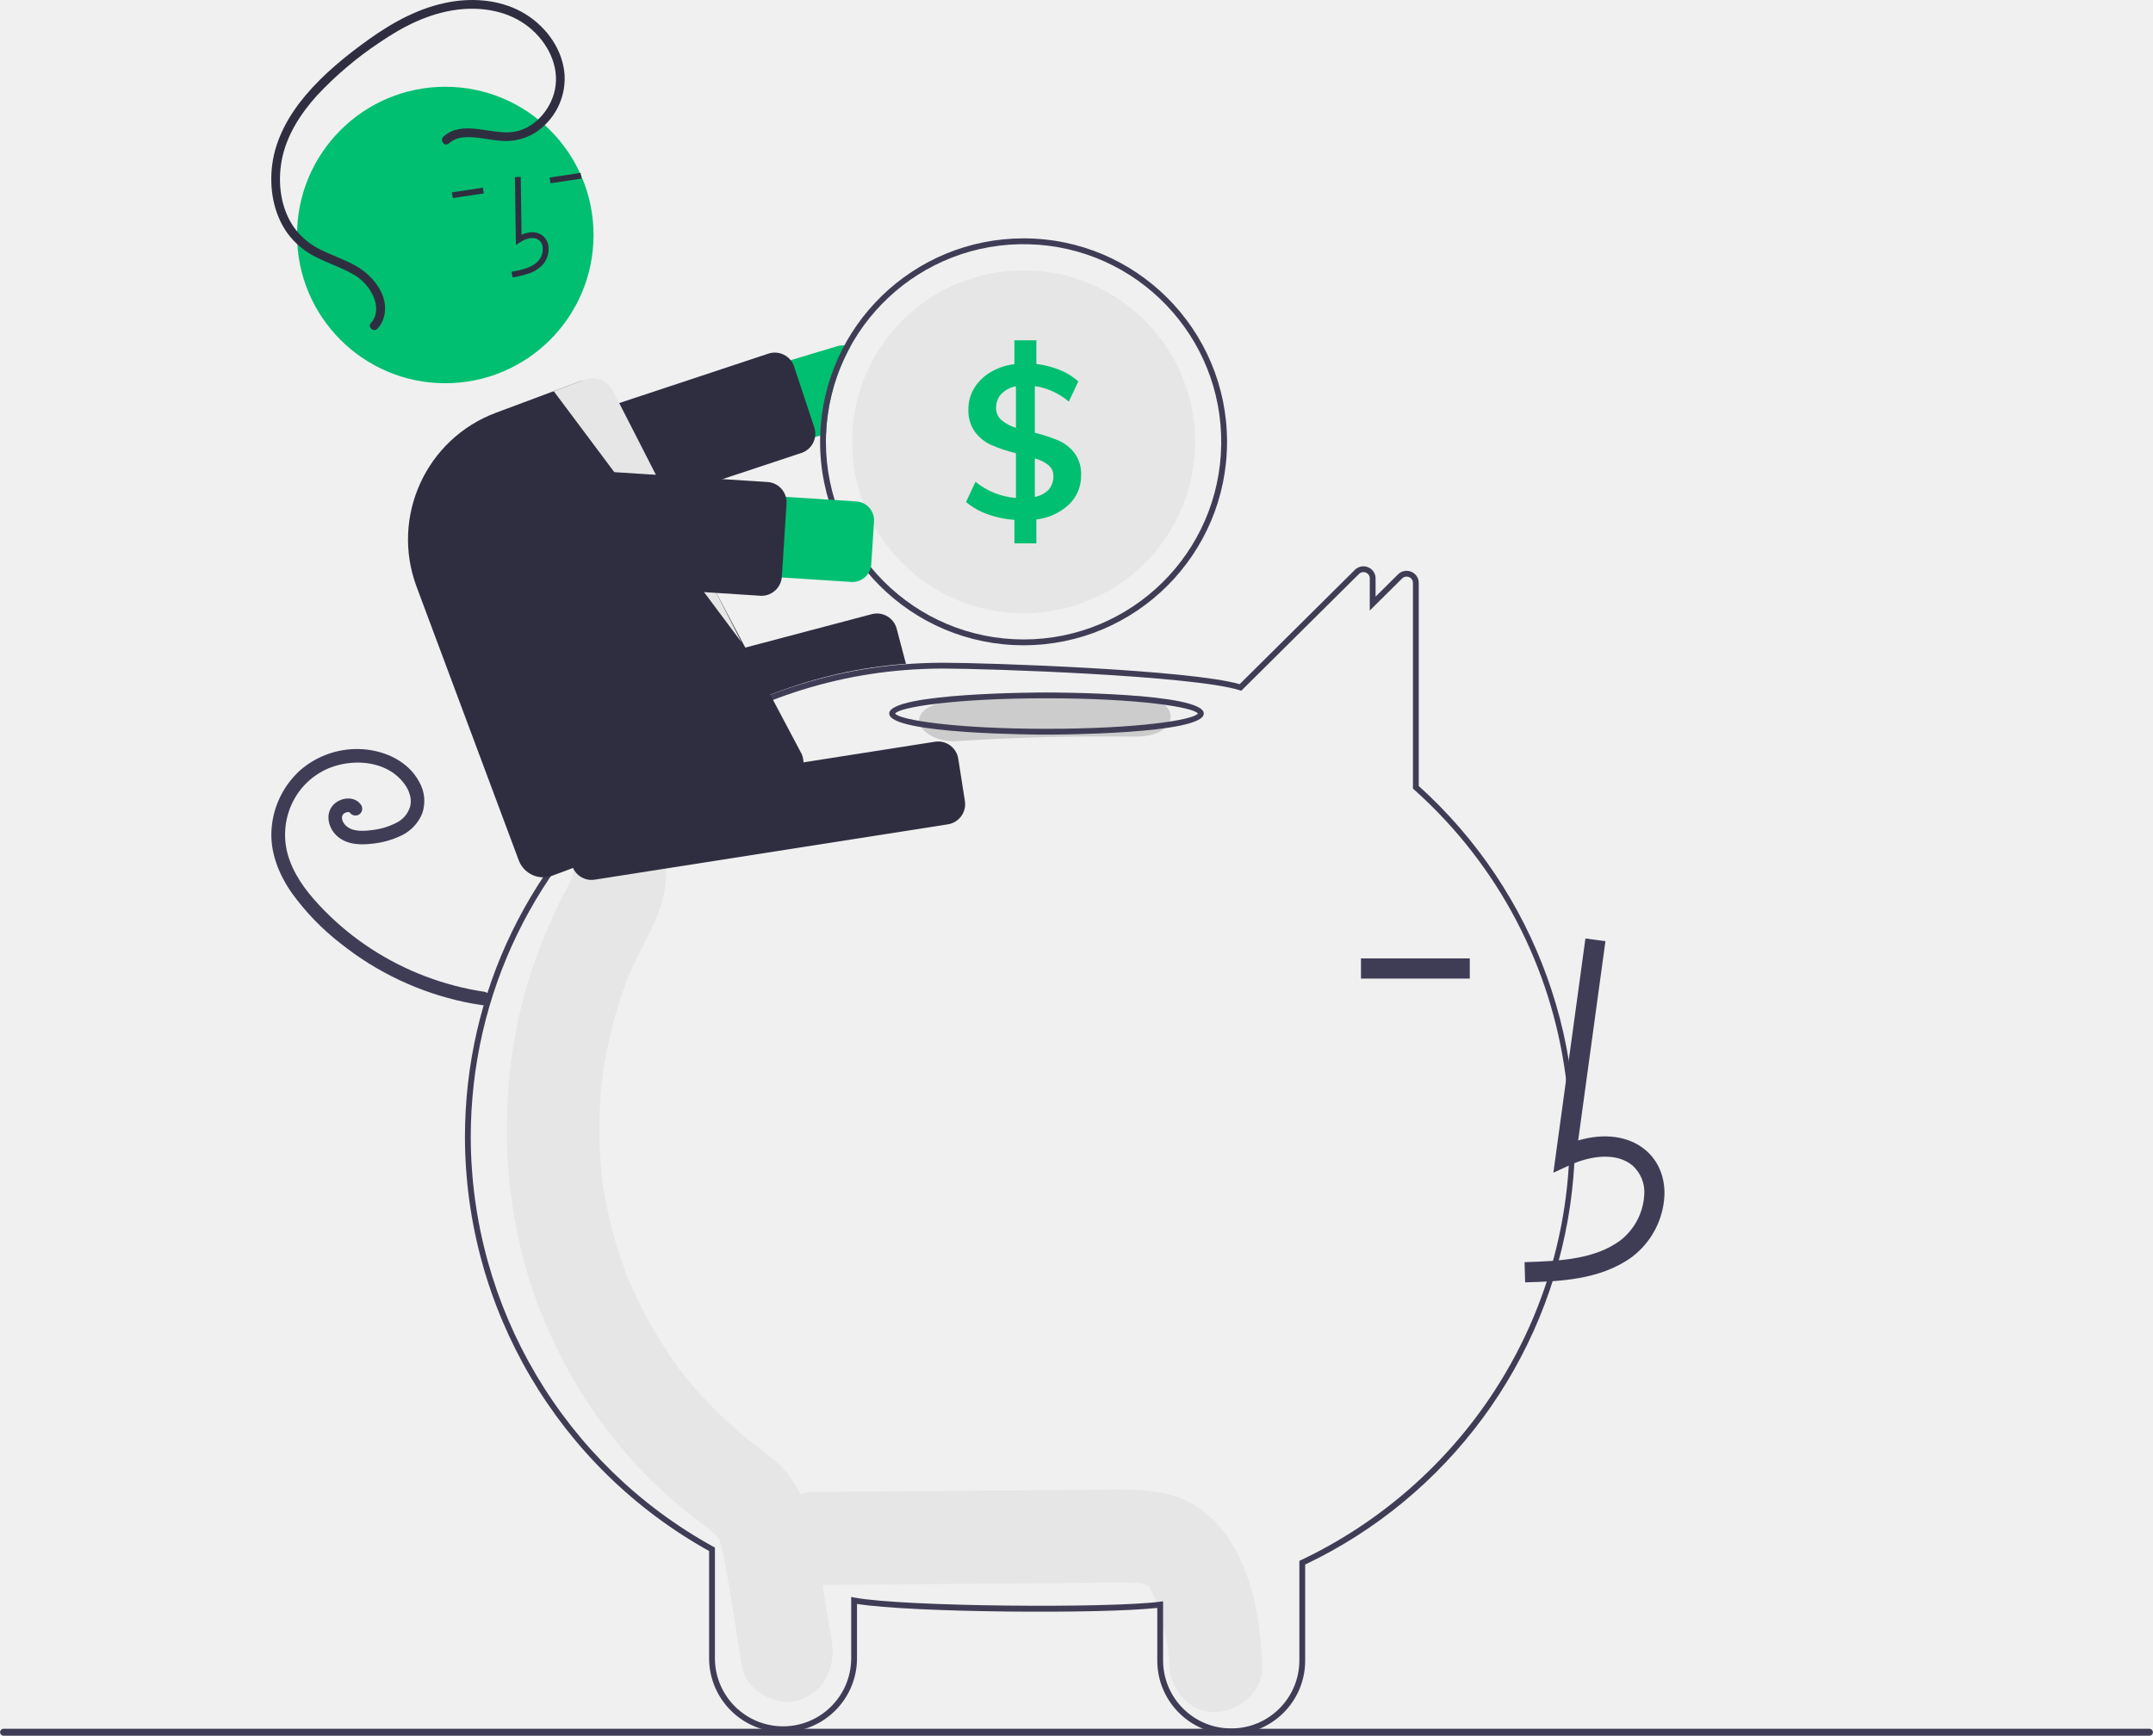
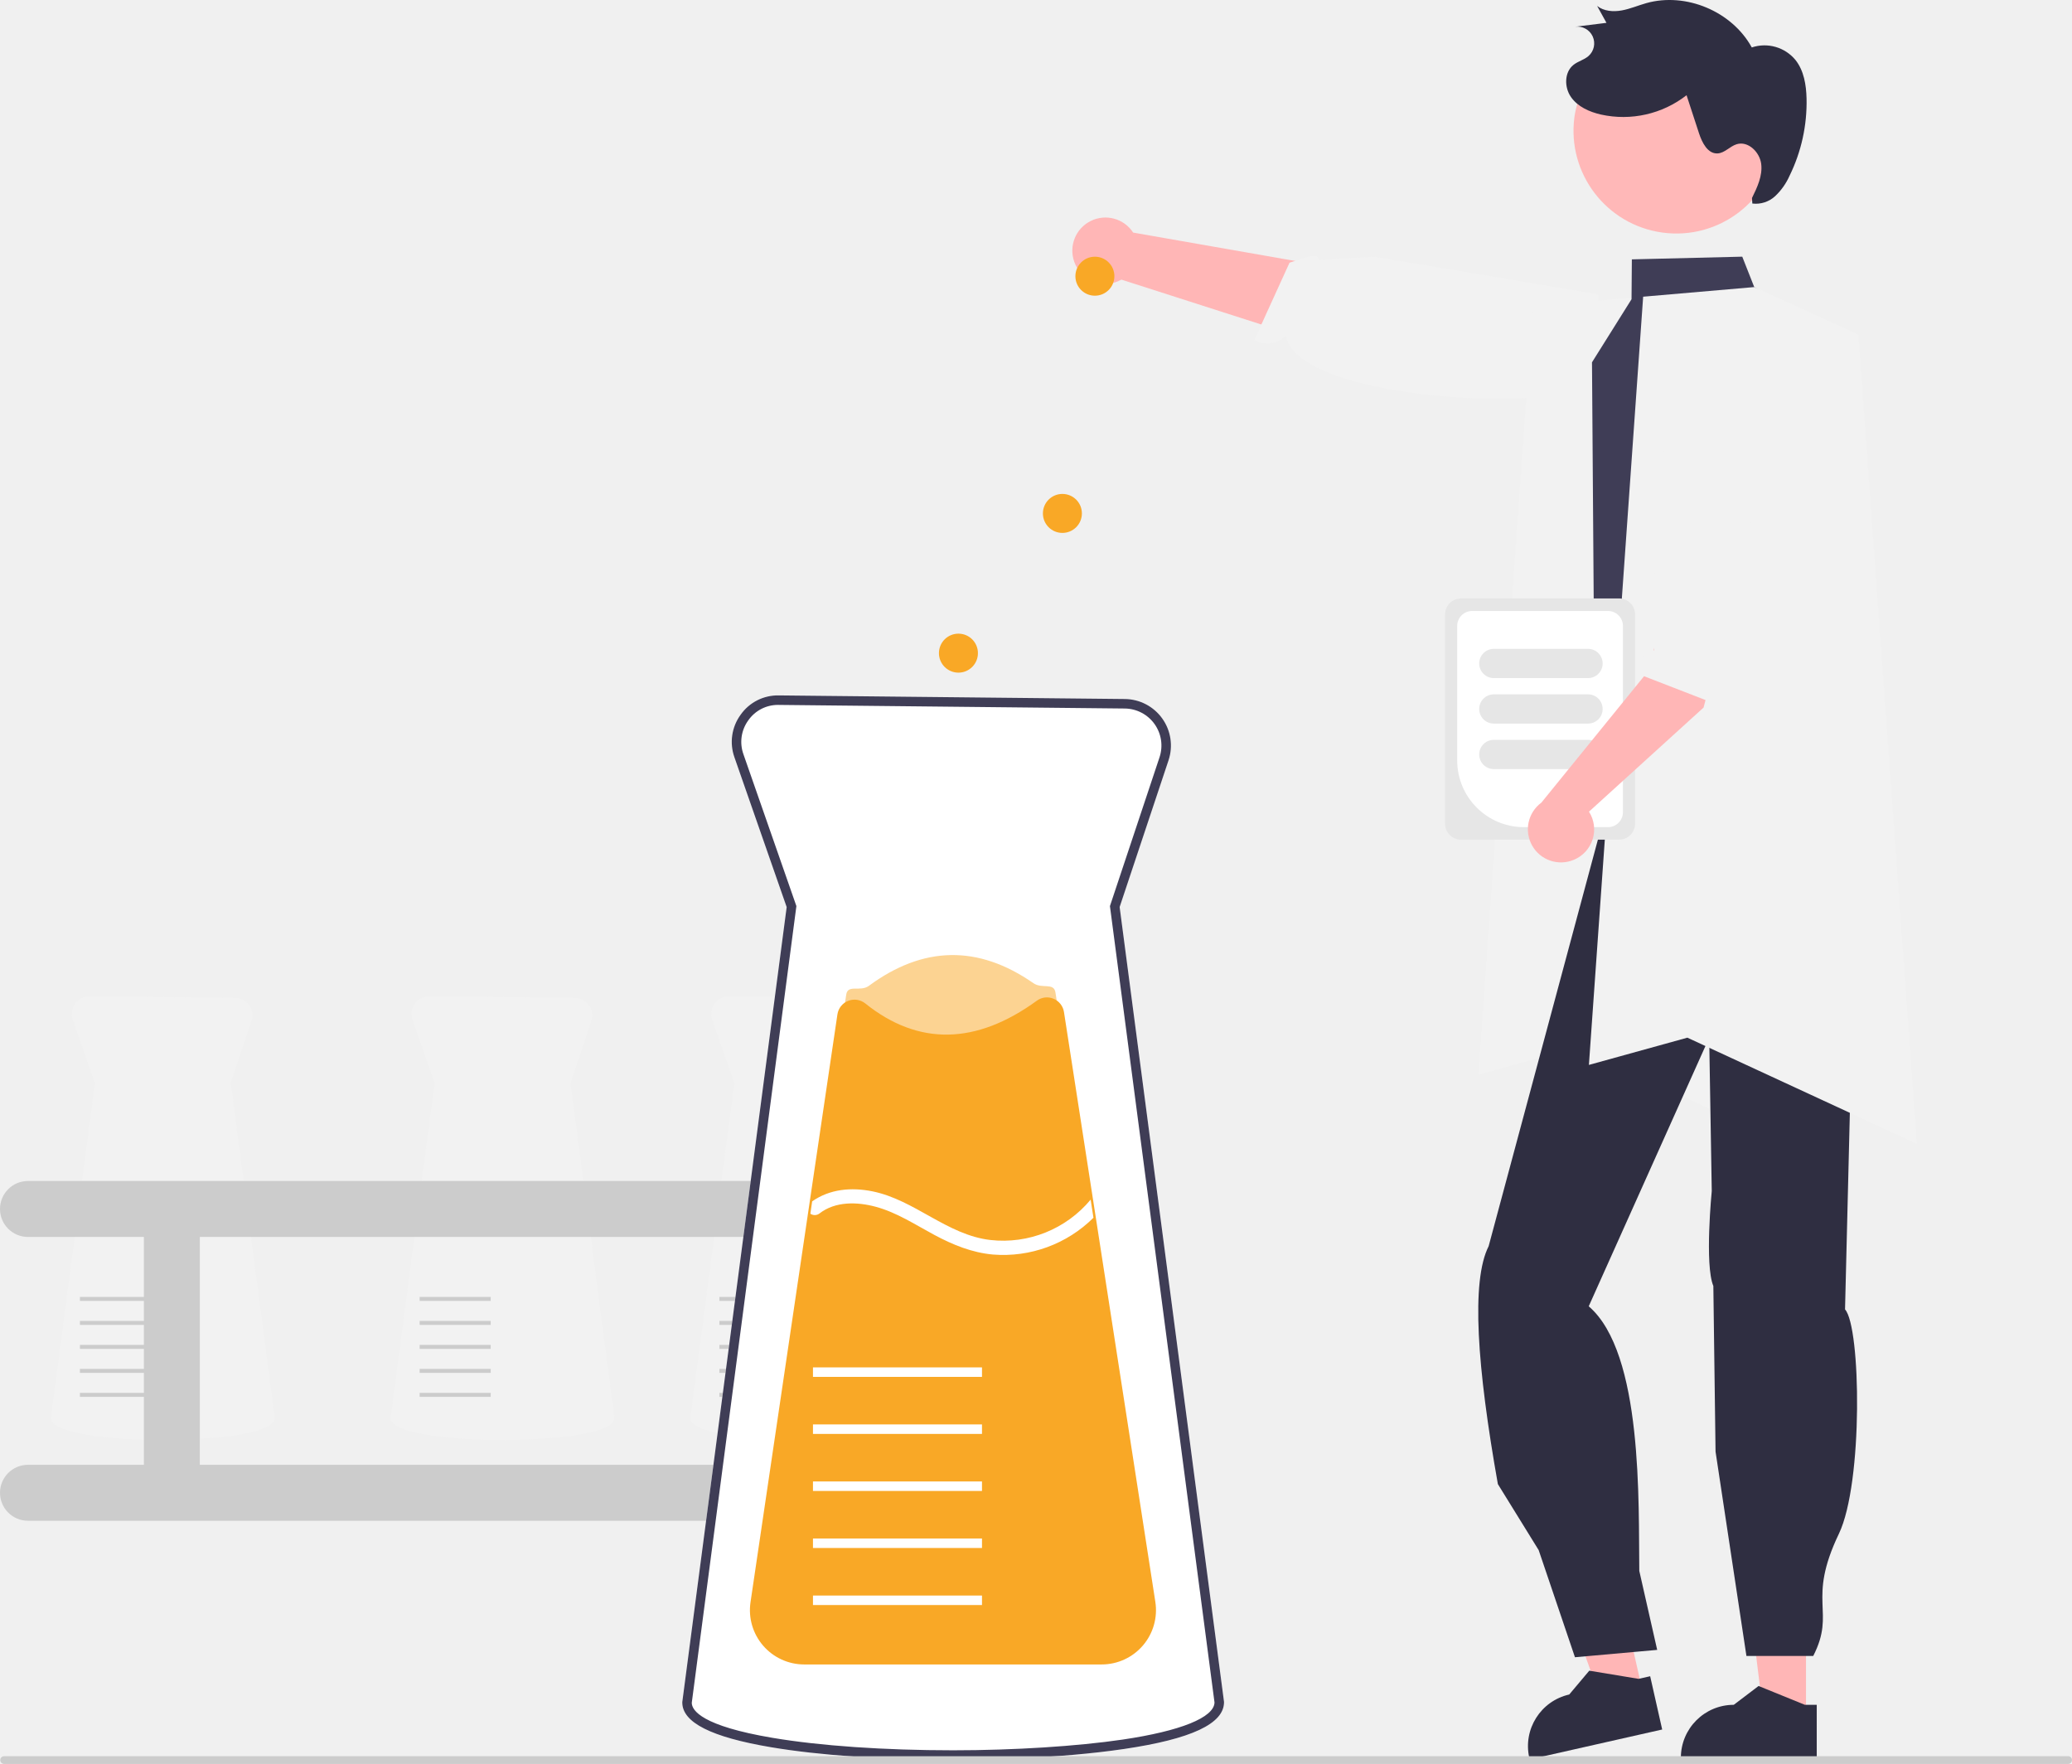
- <svg xmlns="http://www.w3.org/2000/svg" id="b5c524f0-66c4-4225-a3aa-c25cef687e0c" data-name="Layer 1" width="740.675" height="597.175" viewBox="0 0 740.675 597.175">
-   <path d="M651.612,679.719c-5.122-7.172-12.055-12.419-20.771-14.383-7.601-1.713-15.416-1.421-23.142-1.361l-97.692.753c-8.367.065-16.389,7.313-16,16,.386,8.614,7.032,16.069,16,16q42.926-.331,85.851-.662c6.747-.052,13.497-.174,20.244-.152,1.515.005,3.024.085,4.538.102.367.004.631.001.818-.007.047.014.086.027.147.044.79.217,1.6.366,2.394.572-.278.008.515.503.914.671.055.108.171.299.366.595.272.51,1.077,2.059,1.11,2.01a71.762,71.762,0,0,1,2.987,9.393c1.859,7.047,2.268,8.52,2.536,15.132.338,8.352,7.117,16.398,16,16,8.379-.375,16.363-7.042,16-16C663.3,709.333,660.651,692.377,651.612,679.719Z" transform="translate(-229.6623 -151.4124)" fill="#e6e6e6" />
-   <path d="M515.749,715.825c-1.835-11.12-3.635-22.246-5.505-33.36-1.898-11.274-5.774-21.598-14.548-28.997-2.344-1.977-4.775-3.823-7.216-5.663-.858-.647-1.715-1.295-2.563-1.956-.051-.04-.083-.064-.127-.099-.093-.08-.205-.176-.355-.303-3.657-3.095-7.19-6.327-10.556-9.763q-4.483-4.577-8.575-9.545-1.022-1.241-2.019-2.504c-.114-.145-.729-.94-1.135-1.459-.377-.519-1.066-1.457-1.182-1.621q-1.164-1.646-2.286-3.322a156.126,156.126,0,0,1-13.187-24.115q-.547-1.251-1.068-2.517c-.093-.258-.214-.588-.374-1.029-.741-2.038-1.481-4.074-2.159-6.137q-2.16-6.571-3.714-13.336-.768-3.34-1.383-6.715-.317-1.735-.593-3.478c-.03-.193-.21-1.446-.316-2.154-.078-.712-.224-1.972-.243-2.166q-.176-1.756-.312-3.516-.307-3.96-.415-7.933-.185-7.061.253-14.122c.166-2.645.402-5.282.693-7.915.018-.162.031-.29.044-.406.018-.118.038-.251.062-.417.215-1.455.442-2.908.695-4.356a159.294,159.294,0,0,1,3.739-16.313q1.088-3.809,2.363-7.555.568-1.663,1.173-3.314c-.026.071,1.182-3.016,1.198-3.119,4.795-11.329,12.638-21.657,12.648-34.526.007-8.713-7.364-17.06-16-16.657a16.625,16.625,0,0,0-16,16.657c0,.196-.001.363-.001.525-.081.271-.148.498-.208.698-.935,2.032-2.081,3.963-3.107,5.944-2.811,5.423-5.209,11.025-7.488,16.708a159.825,159.825,0,0,0-8.529,28.628,182.098,182.098,0,0,0-.968,65.04c6.204,37.813,26.662,74.009,55.103,98.339,2.468,2.111,4.997,4.152,7.549,6.151,1.056.827,2.121,1.639,3.191,2.446.506.381,2.602,2.034,1.68,1.233,1.982,1.692,2.817,2.543,3.326,3.789.074.288.174.678.311,1.211.359,1.405.7,2.808.983,4.233,2.476,12.451,4.196,25.112,6.264,37.644,1.421,8.611,12.022,14.215,19.682,11.634C513.49,733.312,517.272,725.051,515.749,715.825Z" transform="translate(-229.6623 -151.4124)" fill="#e6e6e6" />
-   <path d="M653.23,748.12a25.374,25.374,0,0,1-25.44-25.25V704.619c-19.109,2.139-84.543,1.644-103.3-1.37v18.892a25.441,25.441,0,0,1-50.88,0v-37.092a163.307,163.307,0,0,1-84-142.388c0-49.83,22.583-96.314,61.959-127.534a164.075,164.075,0,0,1,89.323-35.173c4.427-.347,8.881-.523,13.239-.523,15.352,0,84.619,2.372,101.998,7.372L695.756,347.48a4.16,4.16,0,0,1,4.55-.907,4.1,4.1,0,0,1,2.584,3.847v6.252l7.716-7.642a4.151,4.151,0,0,1,4.546-.908,4.102,4.102,0,0,1,2.587,3.848v69.865a162.759,162.759,0,0,1-39.07,267.866v33.169A25.374,25.374,0,0,1,653.23,748.12ZM629.79,702.351v20.52a23.441,23.441,0,0,0,46.88,0V688.438l.571-.271a162.456,162.456,0,0,0,66.531-58.182,160.325,160.325,0,0,0-27.699-206.96l-.332-.298V351.97a2.103,2.103,0,0,0-1.342-1.996,2.149,2.149,0,0,0-2.381.473l-11.127,11.021V350.42a2.103,2.103,0,0,0-1.342-1.996,2.154,2.154,0,0,0-2.385.477l-40.476,40.164-.575-.18c-16.156-5.057-86.513-7.454-101.982-7.454-4.306,0-8.707.174-13.082.517a162.075,162.075,0,0,0-88.237,34.746c-38.895,30.838-61.202,76.751-61.202,125.967A161.315,161.315,0,0,0,475.094,683.585l.516.286v38.27a23.441,23.441,0,0,0,46.88,0V700.854l1.185.223c16.856,3.171,87.832,3.671,104.985,1.421Z" transform="translate(-229.6623 -151.4124)" fill="#3f3d56" />
-   <path d="M517.66,270.53,406.92,303.81a13.882,13.882,0,0,0,7.99,26.59l96.91-29.13,2.03-.61a67.517,67.517,0,0,1,8.29-29.86,6.165,6.165,0,0,0-2-.52A6.367,6.367,0,0,0,517.66,270.53Z" transform="translate(-229.6623 -151.4124)" fill="#01bf71" />
-   <path d="M412.995,337.495a7.013,7.013,0,0,1-6.638-4.801l-6.925-20.896a6.999,6.999,0,0,1,4.443-8.847l90.131-29.87a7,7,0,0,1,8.847,4.442l6.925,20.896a6.976,6.976,0,0,1-4.193,8.759q-.125.047-.252.088l-90.129,29.869A7.003,7.003,0,0,1,412.995,337.495Z" transform="translate(-229.6623 -151.4124)" fill="#2f2e41" />
-   <path d="M581.79,233.42a70.031,70.031,0,0,0-69.97,67.85c-.02.71-.03,1.43-.03,2.15a70,70,0,1,0,70-70Zm0,138a68.071,68.071,0,0,1-68-68q0-1.395.06-2.76A67.998,67.998,0,1,1,581.79,371.42Z" transform="translate(-229.6623 -151.4124)" fill="#3f3d56" />
-   <path d="M640.79,303.42a59,59,0,0,1-118,0c0-1.87.09-3.71.26-5.53A59,59,0,0,1,640.79,303.42Z" transform="translate(-229.6623 -151.4124)" fill="#e6e6e6" />
-   <path d="M599.36,307.34a14.048,14.048,0,0,0-5.47-4.33,53.139,53.139,0,0,0-8.22-2.7V284.25a23.396,23.396,0,0,1,11.69,5.33l3.26-6.95a21.561,21.561,0,0,0-6.36-3.93,31.259,31.259,0,0,0-8.07-2.07v-8.14h-7.55v8.22a20.672,20.672,0,0,0-8.25,2.77,16.399,16.399,0,0,0-5.59,5.48,13.771,13.771,0,0,0-1.99,7.29,12.463,12.463,0,0,0,2.29,7.8,14.51,14.51,0,0,0,5.7,4.52,52.692,52.692,0,0,0,8.36,2.77v15.39A24.988,24.988,0,0,1,565.25,317.18l-3.26,6.96a24.58,24.58,0,0,0,7.44,4.22,34.161,34.161,0,0,0,9.21,1.92v8.07h7.55v-8.22a19.538,19.538,0,0,0,11.21-5.14,13.59,13.59,0,0,0,4.18-10.1A12.055,12.055,0,0,0,599.36,307.34Zm-20.2-8.73a14.499,14.499,0,0,1-5.03-2.7,5.32,5.32,0,0,1-1.78-4.18,6.726,6.726,0,0,1,1.82-4.81,9.202,9.202,0,0,1,4.99-2.59Zm11.25,21.28a8.557,8.557,0,0,1-4.74,2.47V309.12a13.24,13.24,0,0,1,4.74,2.37,4.658,4.658,0,0,1,1.63,3.7A6.804,6.804,0,0,1,590.41,319.89Z" transform="translate(-229.6623 -151.4124)" fill="#01bf71" />
-   <path d="M416.209,422.184a7.023,7.023,0,0,1-6.775-5.216l-3.77-14.27a7.004,7.004,0,0,1,4.975-8.551l118.941-31.43a7.015,7.015,0,0,1,8.551,4.985l3.194,12.09-.598.046a160.163,160.163,0,0,0-84.108,31.871l-.173.084-38.46,10.16A6.963,6.963,0,0,1,416.209,422.184Z" transform="translate(-229.6623 -151.4124)" fill="#2f2e41" />
-   <path d="M396.51,492.671a98.108,98.108,0,0,1-39.122-14.792A95.527,95.527,0,0,1,341.214,464.65c-4.828-4.924-9.447-10.521-11.838-17.079a25.299,25.299,0,0,1,.331-18.769,24.334,24.334,0,0,1,13.169-13.126c5.99-2.389,13.226-2.644,19.055-.028a17.089,17.089,0,0,1,6.964,5.606,11.435,11.435,0,0,1,1.81,3.758,7.674,7.674,0,0,1,.09,3.759,9.016,9.016,0,0,1-4.774,5.723,24.068,24.068,0,0,1-8.152,2.486c-2.86.39-6.969.745-9.268-1.551a4.669,4.669,0,0,1-1.093-1.611,3.114,3.114,0,0,1-.172-1.458c-.034.217.139-.472.129-.445-.036.102-.194.35.03-.031a3.397,3.397,0,0,1,.233-.363c-.076.098-.243.262.055-.019a1.962,1.962,0,0,1,.914-.564c.138-.04.279-.072.418-.11.353-.096-.352.005.009-.006.139-.004.28-.001.419-.007.354-.016-.349-.097-.01-.011.132.033.262.065.392.106.282.089-.2-.207-.009.014.224.259-.235-.252.019-.001a4.624,4.624,0,0,1,.358.394,2.359,2.359,0,0,0,3.315,0,2.399,2.399,0,0,0,0-3.315c-2.311-2.865-6.877-2.157-9.215.264-2.982,3.088-1.801,7.983,1.1,10.678,3.284,3.051,7.934,3.263,12.158,2.751a29.817,29.817,0,0,0,10.269-2.902,14.398,14.398,0,0,0,7.024-7.588,13.174,13.174,0,0,0-1.056-10.769c-3.729-7.011-11.452-10.606-19.084-11.228a29.812,29.812,0,0,0-21.819,7.163,30.154,30.154,0,0,0-9.888,20.075c-.666,7.996,2.436,15.761,6.959,22.214a84.627,84.627,0,0,0,16.779,17.353,102.473,102.473,0,0,0,42.812,20.191q2.792.577,5.615.988a2.421,2.421,0,0,0,2.883-1.637,2.361,2.361,0,0,0-1.637-2.883Z" transform="translate(-229.6623 -151.4124)" fill="#3f3d56" />
-   <path d="M619.895,390.794q-30.663-.433-61.133,1.556c-6.943.453-12.951,2.907-12.951,7.032,0,3.449,5.96,7.489,12.951,7.032q30.454-1.989,61.133-1.556C636.569,405.094,636.559,391.029,619.895,390.794Z" transform="translate(-229.6623 -151.4124)" fill="#ccc" />
-   <path d="M589.682,404.162c-2.209,0-54.106-.083-54.106-7.251,0-7.168,51.896-7.25,54.106-7.25s54.106.083,54.106,7.25C643.787,404.079,591.891,404.162,589.682,404.162Zm-52.076-7.251c1.42,2.173,20.496,5.251,52.076,5.251s50.656-3.078,52.076-5.251c-1.42-2.173-20.496-5.25-52.076-5.25S539.025,394.738,537.605,396.911Z" transform="translate(-229.6623 -151.4124)" fill="#3f3d56" />
-   <path d="M754.336,592.612c11.488-.319,25.786-.718,36.801-8.764a28.262,28.262,0,0,0,11.121-21.103c.225-6.355-2.071-11.901-6.465-15.614-5.753-4.861-14.154-6.002-23.207-3.341l9.38-68.548-6.886-.943L764.052,554.885l5.75-2.639c6.666-3.058,15.817-4.614,21.504.192a12.215,12.215,0,0,1,4.006,10.062,21.361,21.361,0,0,1-8.275,15.735c-8.572,6.261-19.969,7.069-32.895,7.43Z" transform="translate(-229.6623 -151.4124)" fill="#3f3d56" />
-   <rect x="468.203" y="329.741" width="37.432" height="6.95" fill="#3f3d56" />
-   <path d="M433.148,454.15a7.012,7.012,0,0,1-6.904-5.917L423.959,433.651a7.008,7.008,0,0,1,5.832-8L551.322,406.609a7.007,7.007,0,0,1,7.999,5.832l2.285,14.582a7.007,7.007,0,0,1-5.832,8l-121.531,19.042A7.096,7.096,0,0,1,433.148,454.15Z" transform="translate(-229.6623 -151.4124)" fill="#2f2e41" />
-   <circle cx="153.189" cy="80.855" r="51" fill="#01bf71" />
-   <path d="M411.727,245.463a12.095,12.095,0,0,0,4.367-2.676,8.133,8.133,0,0,0,2.255-6.483,5.472,5.472,0,0,0-2.512-4.164c-1.846-1.135-4.285-1.092-6.747.049l-.284-19.908-2.0.028.334,23.404,1.522-.998c1.765-1.156,4.302-1.994,6.127-.872a3.514,3.514,0,0,1,1.573,2.69,6.146,6.146,0,0,1-1.676,4.834c-2.168,2.151-5.377,2.872-9.039,3.531l.354,1.968A32.963,32.963,0,0,0,411.727,245.463Z" transform="translate(-229.6623 -151.4124)" fill="#2f2e41" />
-   <rect x="418.838" y="211.679" width="10.772" height="2" transform="translate(-256.7253 -85.49311) rotate(-8.61162)" fill="#2f2e41" />
-   <rect x="385.221" y="216.769" width="10.772" height="2" transform="translate(-257.8664 -90.46937) rotate(-8.61162)" fill="#2f2e41" />
-   <path d="M416.555,453.258a9.03,9.03,0,0,1-8.434-5.855L372.957,353.235a46.532,46.532,0,0,1,27.284-59.802L428.833,282.756a8.958,8.958,0,0,1,6.878.239,8.832,8.832,0,0,1,4.675,4.986L505.523,410.964a9.002,9.002,0,0,1-5.257,11.638L419.7,452.687A8.976,8.976,0,0,1,416.555,453.258Z" transform="translate(-229.6623 -151.4124)" fill="#2f2e41" />
-   <path d="M420.158,285.995l64.629,86.426L441.056,286.902a8.079,8.079,0,0,0-10.349-4.846Z" transform="translate(-229.6623 -151.4124)" fill="#e6e6e6" />
-   <path d="M522.49,351.63l-115.395-7.433a13.879,13.879,0,1,1,1.784-27.701l115.395,7.433a6.499,6.499,0,0,1,6.069,6.904l-.949,14.729a6.501,6.501,0,0,1-6.905,6.069Z" transform="translate(-229.6623 -151.4124)" fill="#01bf71" />
-   <path d="M491.655,356.395q-.229,0-.458-.015h-0l-94.756-6.104a6.999,6.999,0,0,1-6.536-7.435l1.62-25.158a7,7,0,0,1,7.436-6.535l94.756,6.103a7.008,7.008,0,0,1,6.535,7.435l-1.62,25.159a7.019,7.019,0,0,1-4.546,6.111A6.926,6.926,0,0,1,491.655,356.395Z" transform="translate(-229.6623 -151.4124)" fill="#2f2e41" />
-   <path d="M382.267,198.353c6.709-5.77,15.923-.608,23.617-1.512,7.361-.865,13.174-7.468,14.659-14.482,1.732-8.184-2.516-16.383-8.777-21.486-6.857-5.589-15.952-7.193-24.57-6.159-9.878,1.185-18.911,5.789-27.017,11.359a121.85,121.85,0,0,0-21.442,18.169c-5.751,6.352-10.624,13.923-12.18,22.47-1.414,7.768-.334,16.375,4.258,22.955a24.205,24.205,0,0,0,9.474,7.805c3.937,1.933,8.138,3.316,11.952,5.502,5.768,3.305,11.374,10.159,9.567,17.291a9.793,9.793,0,0,1-2.226,4.19c-1.291,1.433-3.619-.461-2.325-1.897,2.273-2.523,2.183-5.888.972-8.9a16.272,16.272,0,0,0-7.233-7.954c-3.993-2.283-8.401-3.692-12.494-5.772a27.023,27.023,0,0,1-9.911-8.214c-4.898-6.807-6.363-15.666-5.253-23.861,1.202-8.868,5.759-16.927,11.471-23.68,6.216-7.349,13.852-13.571,21.652-19.159,8.37-5.997,17.617-11.067,27.85-12.9,8.87-1.59,18.485-.611,26.241,4.223,7.24,4.512,12.792,12.274,13.344,20.947a22.235,22.235,0,0,1-10.376,19.942,19.101,19.101,0,0,1-11.41,2.643c-4.262-.273-8.527-1.578-12.816-1.215a8.941,8.941,0,0,0-5.268,2.128c-1.466,1.261-3.213-1.181-1.759-2.431Z" transform="translate(-229.6623 -151.4124)" fill="#2f2e41" />
-   <path d="M969.147,748.588H230.853a1.191,1.191,0,0,1,0-2.381H969.147a1.191,1.191,0,0,1,0,2.381Z" transform="translate(-229.6623 -151.4124)" fill="#3f3d56" />
+ <svg xmlns="http://www.w3.org/2000/svg" data-name="Layer 1" width="637.748" height="542.828" viewBox="0 0 637.748 542.828">
+   <path d="M611.767,259.126A10.132,10.132,0,0,0,626.293,264.637l87.876,28.188,29.084-22.818L629.904,250.16a10.187,10.187,0,0,0-18.138,8.966Z" transform="translate(-281.1258 -178.5859)" fill="#ffb6b6" />
+   <path d="M774.531,296.795s-.796-1.953-11.311,2.296c-13.052,5.274-82.537,1.748-86.388-17.198a7.96,7.96,0,0,1-9.661,1.375l10.862-23.842c5.654-1.807,8.727-3.145,9.092-.842l17-1L772.976,269.175l1.903,23.766Z" transform="translate(-281.1258 -178.5859)" fill="#f2f2f2" />
+   <polygon points="471.753 94.306 505.945 91.346 538 105.999 556 354.999 485.362 322.331 455.055 330.716 471.753 94.306" fill="#f2f2f2" />
+   <polygon points="555.874 528.874 542.905 528.873 536.735 478.848 555.876 478.849 555.874 528.874" fill="#ffb6b6" />
+   <path d="M840.307,720.031l-41.819-.002v-.529a16.278,16.278,0,0,1,16.277-16.277h.001l7.639-5.795,14.252,5.796,3.651 0Z" transform="translate(-281.1258 -178.5859)" fill="#2f2e41" />
+   <polygon points="505.615 520.701 492.964 523.557 475.926 476.12 494.598 471.904 505.615 520.701" fill="#ffb6b6" />
+   <path d="M792.736,710.821l-40.792,9.21-.117-.516A16.278,16.278,0,0,1,764.12,700.053l.001-0,6.175-7.335,15.179,2.514,3.561-.804Z" transform="translate(-281.1258 -178.5859)" fill="#2f2e41" />
+   <path d="M853.426,401.633c6.081,18.339,5.438,38.246-1.462,59.612l-2.949,120.293c4.876,5.366,5.621,53.38-1.889,69.047-10.03,20.921-.806,23.718-7.896,37.598H818.665l-9.505-62.881-.677-50.969c-2.731-6.467-.489-29.225-.489-29.225L807.205,497.917,770.126,580.585c16.799,14.379,15.287,60.826,15.564,81.427l5.508,24.309-25.31,2.263-11.169-32.967-12.558-20.315c-6.399-35.996-8.297-62.422-2.841-73.216l37.222-138.486Z" transform="translate(-281.1258 -178.5859)" fill="#2f2e41" />
+   <path d="M856.061,395.512l-3.39-6.78c-4.15-25.71-8.25-49.69-2.68-71.26.35-18.83-5.47-36.52-21.63-46.18l-7.29-4.36-3.69-9.36-33.98.83-.1,12.27-12.17,19.41v.08l.76,105.62,3.36,10.9-5.07,12.68,2.69,8.09,66.99-10.71,7.79-1.25a13.918,13.918,0,0,0,2.59-1.13,14.232,14.232,0,0,0,6.22-6.95c.07-.17.13-.33.19-.5a13.934,13.934,0,0,0,.9-4.3A14.303,14.303,0,0,0,856.061,395.512Z" transform="translate(-281.1258 -178.5859)" fill="#3f3d56" />
+   <path d="M857.551,402.612a13.934,13.934,0,0,1-.9,4.3l-6.41,7.45a13.918,13.918,0,0,1-2.59,1.13l-7.79,1.25,11.27-21.19-24.77-54.23Z" transform="translate(-281.1258 -178.5859)" opacity="0.2" />
+   <path d="M331.253,621.713a148.84,148.84,0,0,1-23.52-1.628c-7.248-1.226-10.924-2.967-10.924-5.176l.003-.04L310.334,511.919l-6.81-19.522a5.409,5.409,0,0,1,5.163-7.19l44.784.466a5.409,5.409,0,0,1,5.075,7.119l-6.375,19.124,13.522,102.953C365.697,620.281,344.046,621.713,331.253,621.713Z" transform="translate(-281.1258 -178.5859)" fill="#f2f2f2" />
+   <rect x="24.602" y="428.635" width="21.876" height="1.23" fill="#ccc" />
+   <rect x="24.602" y="421.254" width="21.876" height="1.23" fill="#ccc" />
+   <rect x="24.602" y="413.874" width="21.876" height="1.23" fill="#ccc" />
+   <rect x="24.602" y="406.493" width="21.876" height="1.23" fill="#ccc" />
+   <rect x="24.602" y="399.112" width="21.876" height="1.23" fill="#ccc" />
+   <path d="M528.073,621.713a148.84,148.84,0,0,1-23.52-1.628c-7.248-1.226-10.924-2.967-10.924-5.176l.003-.04L507.154,511.919l-6.81-19.522a5.409,5.409,0,0,1,5.163-7.19l44.784.466a5.409,5.409,0,0,1,5.075,7.119l-6.375,19.124,13.522,102.953C562.516,620.281,540.865,621.713,528.073,621.713Z" transform="translate(-281.1258 -178.5859)" fill="#f2f2f2" />
+   <rect x="221.422" y="428.635" width="21.876" height="1.23" fill="#ccc" />
+   <rect x="221.422" y="421.254" width="21.876" height="1.23" fill="#ccc" />
+   <rect x="221.422" y="413.874" width="21.876" height="1.23" fill="#ccc" />
+   <rect x="221.422" y="406.493" width="21.876" height="1.23" fill="#ccc" />
+   <rect x="221.422" y="399.112" width="21.876" height="1.23" fill="#ccc" />
+   <path d="M435.814,621.713a148.84,148.84,0,0,1-23.52-1.628c-7.248-1.226-10.924-2.967-10.924-5.176l.003-.04L414.895,511.919l-6.81-19.522a5.409,5.409,0,0,1,5.163-7.19l44.784.466a5.409,5.409,0,0,1,5.075,7.119l-6.375,19.124,13.522,102.953C470.257,620.281,448.606,621.713,435.814,621.713Z" transform="translate(-281.1258 -178.5859)" fill="#f2f2f2" />
+   <rect x="129.163" y="428.635" width="21.876" height="1.23" fill="#ccc" />
+   <rect x="129.163" y="421.254" width="21.876" height="1.23" fill="#ccc" />
+   <rect x="129.163" y="413.874" width="21.876" height="1.23" fill="#ccc" />
+   <rect x="129.163" y="406.493" width="21.876" height="1.23" fill="#ccc" />
+   <rect x="129.163" y="399.112" width="21.876" height="1.23" fill="#ccc" />
+   <path d="M581.275,629.363H539.451V559.246h41.824a8.611,8.611,0,0,0,0-17.222H289.737a8.611,8.611,0,0,0,0,17.222h35.674v70.117H289.737a8.611,8.611,0,0,0,0,17.222H581.275a8.611,8.611,0,1,0,0-17.222Zm-238.644,0V559.246h179.598v70.117Z" transform="translate(-281.1258 -178.5859)" fill="#ccc" />
+   <path d="M574.502,720.147c-21.392,0-41.344-1.383-56.178-3.892-18.3-3.095-27.197-7.594-27.197-13.751l.01-.194,32.12-244.578L507.177,411.632a14.157,14.157,0,0,1,1.891-13.075,13.998,13.998,0,0,1,11.802-5.968L627.357,393.698A14.325,14.325,0,0,1,640.798,412.553l-15.053,45.161,32.126,244.6v.094c.004,6.639-10.068,11.353-30.79,14.411C606.723,719.823,583.529,720.147,574.502,720.147Z" transform="translate(-281.1258 -178.5859)" fill="#fff" />
+   <path d="M574.502,720.147c-21.392,0-41.344-1.383-56.178-3.892-18.3-3.095-27.197-7.594-27.197-13.751l.01-.194,32.12-244.578L507.177,411.632a14.157,14.157,0,0,1,1.891-13.075,13.998,13.998,0,0,1,11.802-5.968L627.357,393.698A14.325,14.325,0,0,1,640.798,412.553l-15.053,45.161,32.126,244.6v.094c.004,6.639-10.068,11.353-30.79,14.411C606.723,719.823,583.529,720.147,574.502,720.147ZM520.575,395.511a11.127,11.127,0,0,0-9.131,4.752,11.263,11.263,0,0,0-1.504,10.404l16.31,46.755-.045.344L494.048,702.599c.006,2.398,3.223,7.128,24.765,10.77,14.678,2.484,34.455,3.852,55.689,3.852,18.665,0,38.16-1.233,52.15-3.297,17.872-2.637,28.167-6.799,28.291-11.429L622.756,457.428l15.266-45.8a11.4,11.4,0,0,0-10.695-15.004l-106.504-1.109C520.74,395.512,520.657,395.511,520.575,395.511Z" transform="translate(-281.1258 -178.5859)" fill="#3f3d56" />
+   <path d="M635.205,672.578H513.8l19.245-130.138.524-3.587,8.018-54.177c.489-3.305,4.294-.738,6.984-2.719,16.702-12.3,33.604-12.656,50.653-.801,2.635,1.832,6.276-.312,6.767,2.86l8.423,54.341.814,5.256Z" transform="translate(-281.1258 -178.5859)" fill="#f9a826" opacity="0.5" />
+   <path d="M620.221,690.802H528.654A16.706,16.706,0,0,1,512.128,671.651l26.753-180.909a5.309,5.309,0,0,1,8.586-3.347c16.305,13.062,34.075,12.767,52.816-.87a5.212,5.212,0,0,1,5.102-.594,5.298,5.298,0,0,1,3.226,4.107l28.12,181.5a16.707,16.707,0,0,1-16.51,19.264Z" transform="translate(-281.1258 -178.5859)" fill="#f9a826" />
+   <rect x="250.227" y="491.007" width="52.024" height="2.925" fill="#fff" />
+   <rect x="250.227" y="473.454" width="52.024" height="2.925" fill="#fff" />
+   <rect x="250.227" y="455.902" width="52.024" height="2.925" fill="#fff" />
+   <rect x="250.227" y="438.349" width="52.024" height="2.925" fill="#fff" />
+   <rect x="250.227" y="420.796" width="52.024" height="2.925" fill="#fff" />
+   <path d="M617.682,553.336a39.42,39.42,0,0,1-30.936,11.321c-6.465-.585-12.36-2.999-18.035-6.041-5.865-3.145-11.541-6.904-18.035-8.659-5.69-1.536-12.433-1.741-17.319,2.062a2.374,2.374,0,0,1-2.808.073l.556-3.803c5.441-3.803,12.053-4.388,18.533-3.086,13.047,2.633,22.95,13.428,36.319,14.978A35.034,35.034,0,0,0,616.804,547.778l.015-.015Z" transform="translate(-281.1258 -178.5859)" fill="#fff" />
+   <path d="M918.874,720.224a1.186,1.186,0,0,1-1.19,1.19h-635.29a1.19,1.19,0,0,1,0-2.38h635.29A1.187,1.187,0,0,1,918.874,720.224Z" transform="translate(-281.1258 -178.5859)" fill="#ccc" />
+   <polygon points="505.753 91.306 539.945 88.346 572 102.999 590 351.999 519.362 319.331 489.055 327.716 505.753 91.306" fill="#f2f2f2" />
+   <circle cx="337" cy="84.999" r="6" fill="#f9a826" />
+   <circle cx="327" cy="157.999" r="6" fill="#f9a826" />
+   <circle cx="295" cy="200.999" r="6" fill="#f9a826" />
+   <path d="M725.911,432.072V367.663a4.923,4.923,0,0,1,4.917-4.917H779.472a4.923,4.923,0,0,1,4.917,4.917v64.409a4.923,4.923,0,0,1-4.917,4.917H730.829A4.923,4.923,0,0,1,725.911,432.072Z" transform="translate(-281.1258 -178.5859)" fill="#e6e6e6" />
+   <path d="M729.643,412.618V371.21a4.61,4.61,0,0,1,4.605-4.605h41.805a4.61,4.61,0,0,1,4.605,4.605v57.316a4.61,4.61,0,0,1-4.605,4.605H750.155A20.536,20.536,0,0,1,729.643,412.618Z" transform="translate(-281.1258 -178.5859)" fill="#fff" />
+   <path d="M736.411,382.763a4.505,4.505,0,0,1,4.5-4.5h29a4.5,4.5,0,0,1,0,9h-29A4.505,4.505,0,0,1,736.411,382.763Z" transform="translate(-281.1258 -178.5859)" fill="#e6e6e6" />
+   <path d="M736.411,396.763a4.505,4.505,0,0,1,4.5-4.5h29a4.5,4.5,0,0,1,0,9h-29A4.505,4.505,0,0,1,736.411,396.763Z" transform="translate(-281.1258 -178.5859)" fill="#e6e6e6" />
+   <path d="M736.411,410.763a4.505,4.505,0,0,1,4.5-4.5h29a4.5,4.5,0,0,1,0,9h-29A4.505,4.505,0,0,1,736.411,410.763Z" transform="translate(-281.1258 -178.5859)" fill="#e6e6e6" />
+   <path d="M765.538,443.184a10.132,10.132,0,0,0,4.669-14.819l35.27-32.04,12.373-47.862-21.959-1.827-6.713,37.558-33.632,41.397a10.187,10.187,0,0,0,9.992,17.593Z" transform="translate(-281.1258 -178.5859)" fill="#ffb6b6" />
+   <path d="M821.234,305.24s5.352.079,2.941,11.161c-1.93,8.872-9.252,58.797-15.096,69.966a7.96,7.96,0,0,1,1.928,9.566l-24.426-9.476c-2.129-5.541,1.441-7.264,3.719-7.761l-.447-17.381,3.502-44.304,24.011-11.897Z" transform="translate(-281.1258 -178.5859)" fill="#f2f2f2" />
+   <path d="M828.428,223.222a31.647,31.647,0,0,1-62.715-8.536l.061-.449a31.647,31.647,0,0,1,62.644,8.983Z" transform="translate(-281.1258 -178.5859)" fill="#ffb8b8" />
+   <path d="M820.374,239.522c1.625-3.301,3.295-6.846,2.838-10.497s-4.037-7.141-7.553-6.056c-2.102.649-3.692,2.725-5.889,2.831-3.024.146-4.758-3.315-5.699-6.192l-3.833-11.719a31.708,31.708,0,0,1-26.335,5.951c-3.559-.814-7.155-2.4-9.243-5.396s-2.075-7.641.788-9.906c1.404-1.111,3.273-1.532,4.615-2.718a5.171,5.171,0,0,0-4.129-8.999l9.652-1.206-2.876-5.201c2.072,1.634,4.956,1.853,7.553,1.386s5.043-1.537,7.583-2.25c12.196-3.423,26.37,2.529,32.466,13.633a12.356,12.356,0,0,1,13.472,3.89c2.584,3.279,3.287,7.656,3.387,11.83a51.324,51.324,0,0,1-5.232,23.775,19.477,19.477,0,0,1-4.395,6.235,8.797,8.797,0,0,1-7.061,2.309" transform="translate(-281.1258 -178.5859)" fill="#2f2e41" />
</svg>
